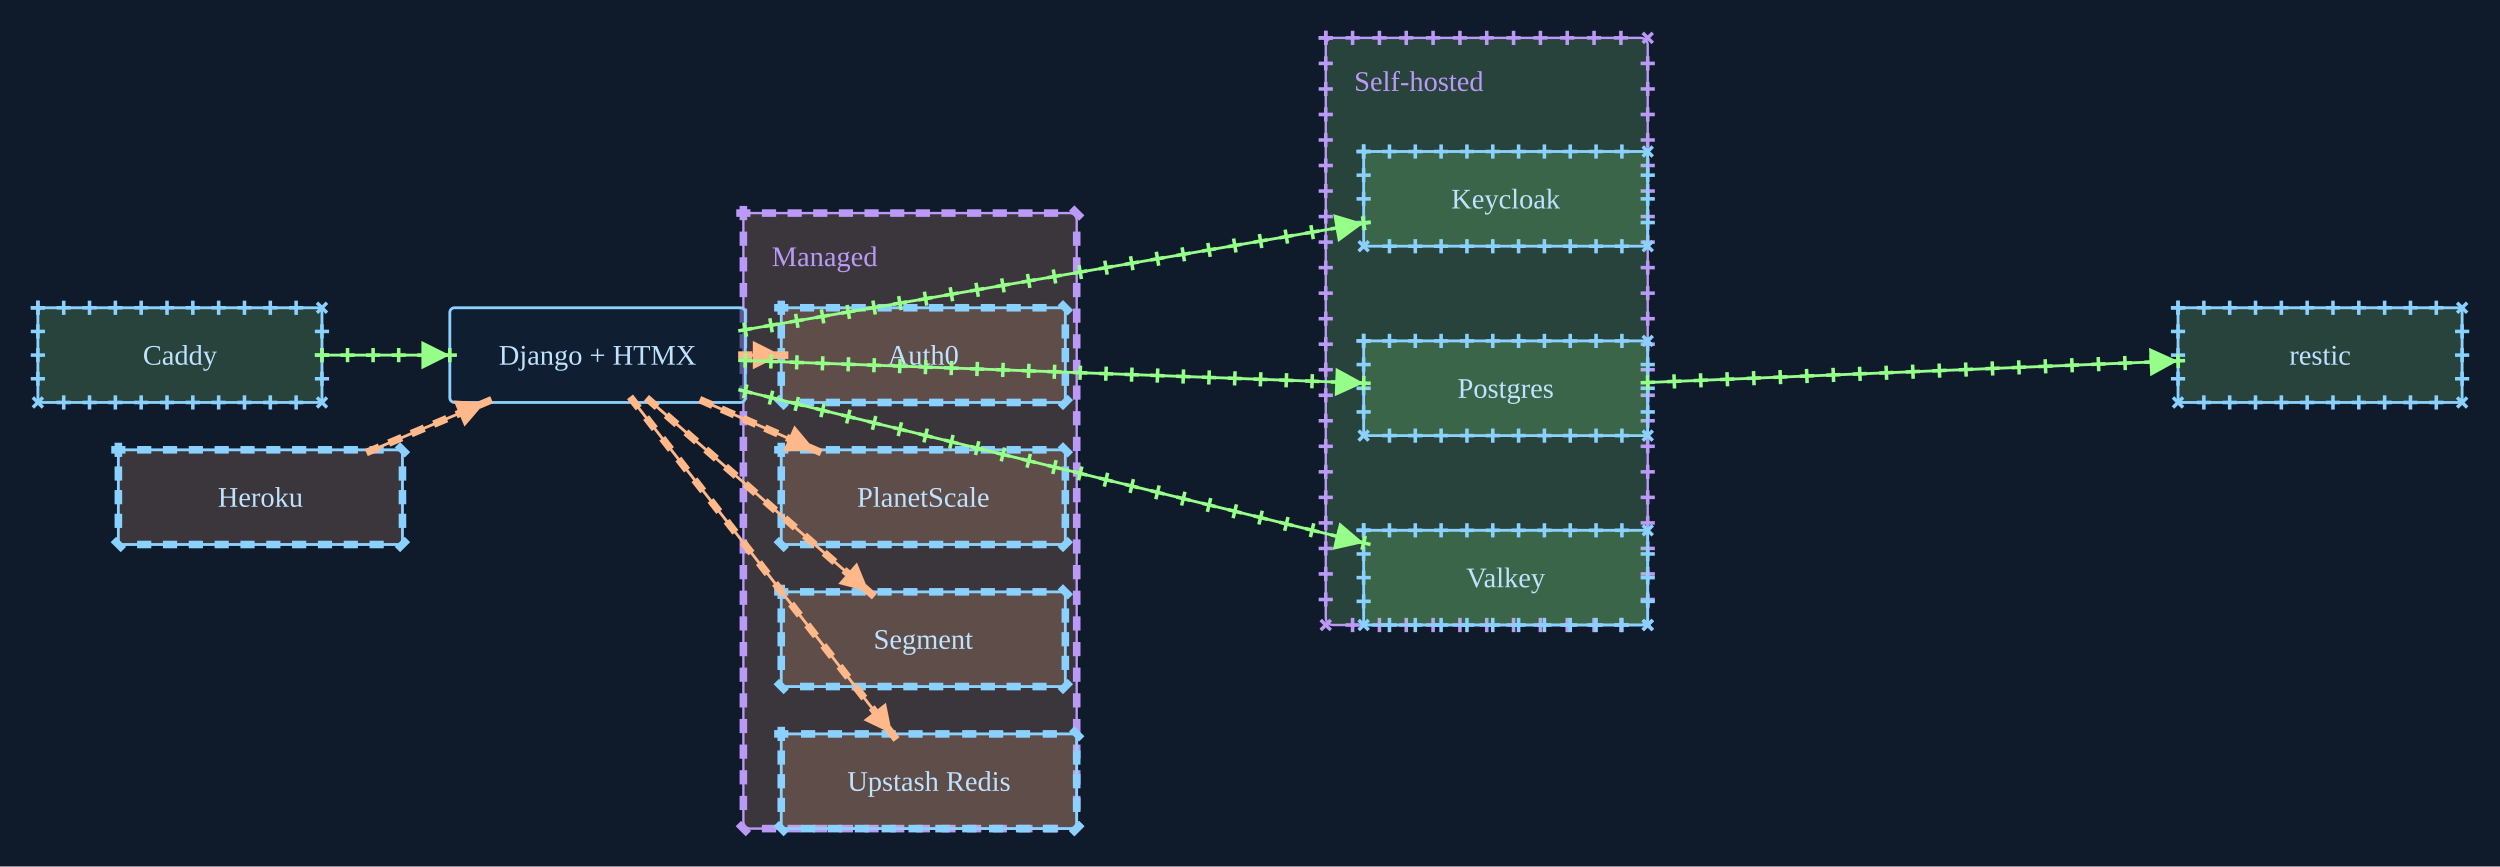
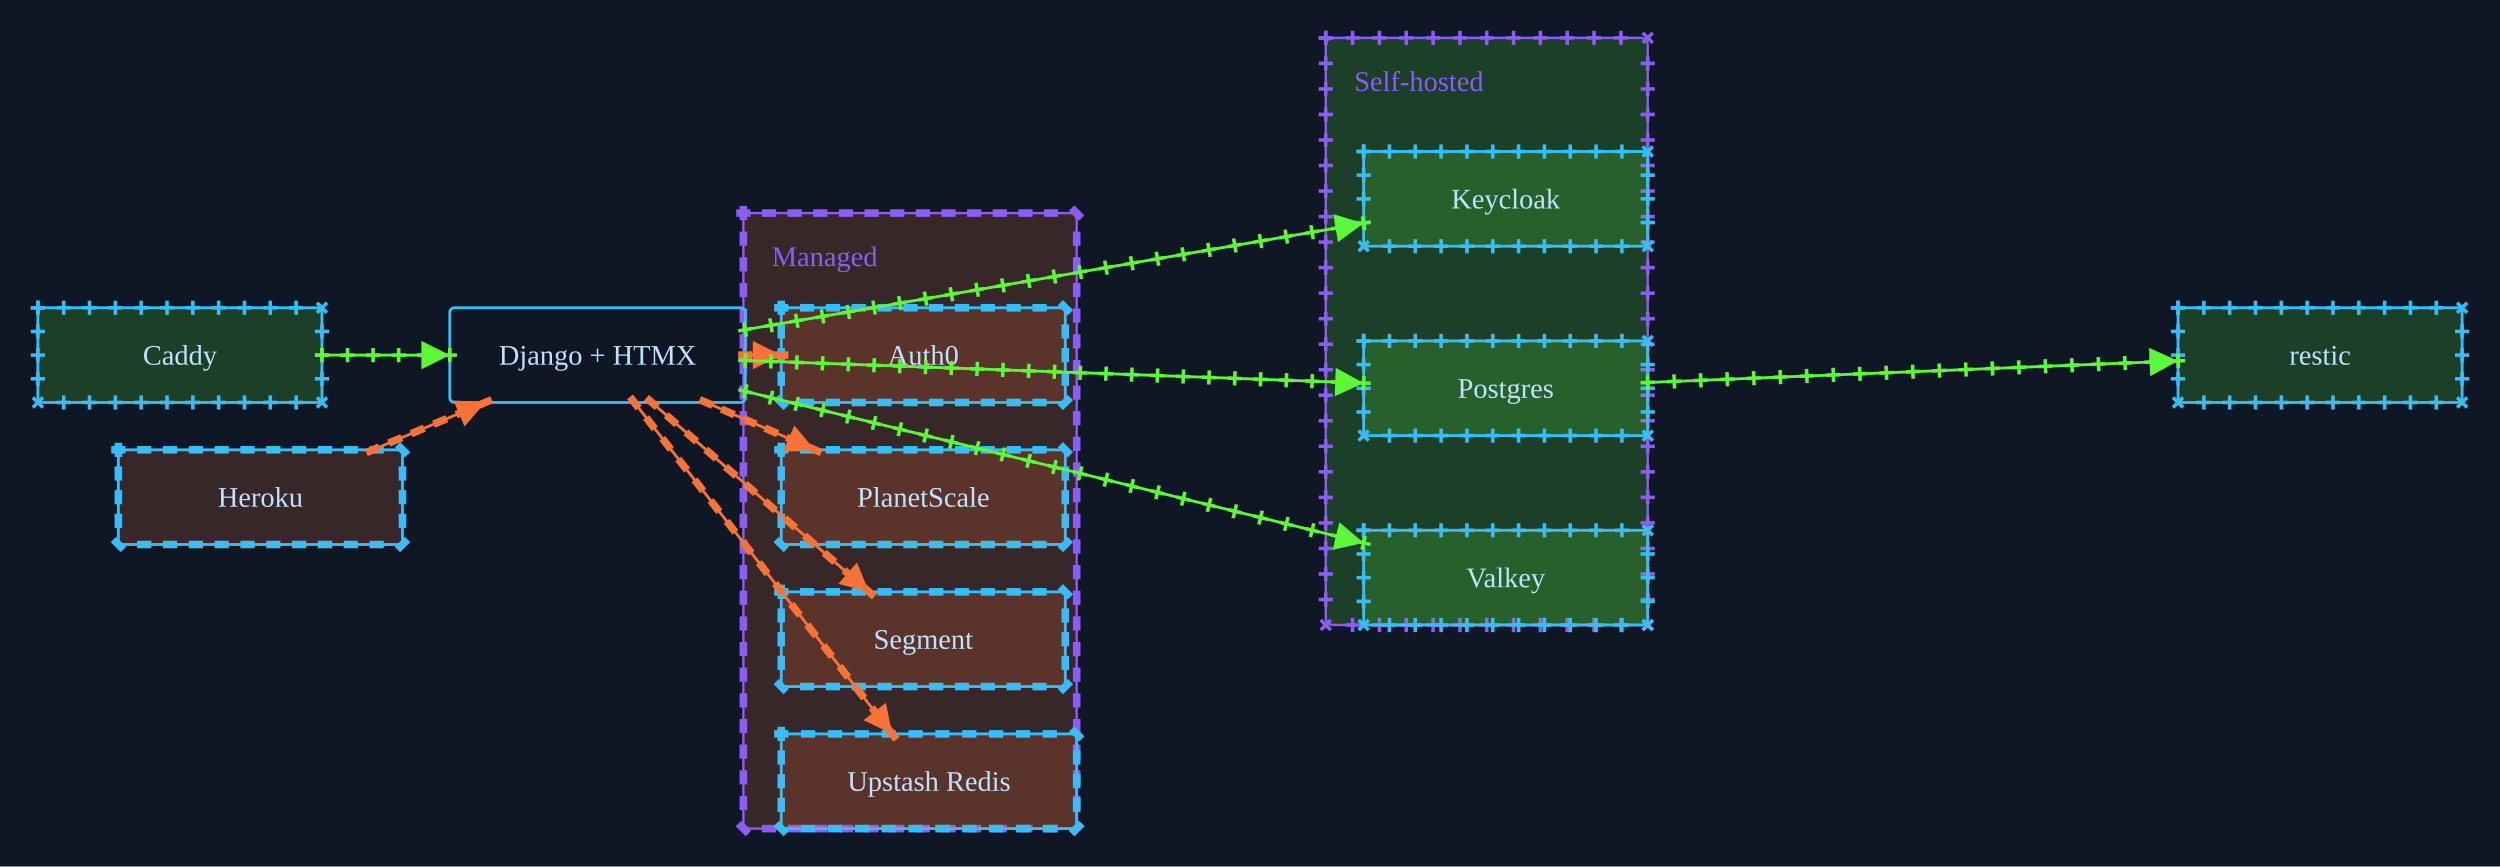
<svg xmlns="http://www.w3.org/2000/svg" viewBox="0.00 0.00 1056.00 366.00" width="1056.00" height="366.00">
  <defs>
    <marker id="ah-filled" markerWidth="10" markerHeight="10" refX="10" refY="5" orient="auto">
      <path d="M0,0 L10,5 L0,10 Z" fill="context-stroke" stroke="none" />
    </marker>
  </defs>
  <defs>
-     <marker id="ag-glyph-4-8ad1ff" viewBox="-4.50 -4.50 9.00 9.00" markerWidth="9.00" markerHeight="9.00" markerUnits="userSpaceOnUse" refX="0" refY="0" orient="auto" fill="#8ad1ff" stroke="#8ad1ff">
+     <marker id="ag-glyph-4-38bdf8" viewBox="-4.50 -4.50 9.00 9.00" markerWidth="9.00" markerHeight="9.00" markerUnits="userSpaceOnUse" refX="0" refY="0" orient="auto" fill="#38bdf8" stroke="#38bdf8">
      <path d="M -3,0 L 3,0 M 0,-3 L 0,3" fill="none" stroke-width="1.5" />
    </marker>
-     <marker id="ag-glyph-4-96ff8a" viewBox="-4.50 -4.50 9.00 9.00" markerWidth="9.00" markerHeight="9.00" markerUnits="userSpaceOnUse" refX="0" refY="0" orient="auto" fill="#96ff8a" stroke="#96ff8a">
+     <marker id="ag-glyph-4-5df838" viewBox="-4.50 -4.50 9.00 9.00" markerWidth="9.00" markerHeight="9.00" markerUnits="userSpaceOnUse" refX="0" refY="0" orient="auto" fill="#5df838" stroke="#5df838">
      <path d="M -3,0 L 3,0 M 0,-3 L 0,3" fill="none" stroke-width="1.5" />
    </marker>
-     <marker id="ag-glyph-4-bb9af7" viewBox="-4.50 -4.50 9.00 9.00" markerWidth="9.00" markerHeight="9.00" markerUnits="userSpaceOnUse" refX="0" refY="0" orient="auto" fill="#bb9af7" stroke="#bb9af7">
+     <marker id="ag-glyph-4-8b5cf6" viewBox="-4.50 -4.50 9.00 9.00" markerWidth="9.00" markerHeight="9.00" markerUnits="userSpaceOnUse" refX="0" refY="0" orient="auto" fill="#8b5cf6" stroke="#8b5cf6">
      <path d="M -3,0 L 3,0 M 0,-3 L 0,3" fill="none" stroke-width="1.5" />
    </marker>
-     <marker id="ag-glyph-5-8ad1ff" viewBox="-4.50 -4.50 9.00 9.00" markerWidth="9.00" markerHeight="9.00" markerUnits="userSpaceOnUse" refX="0" refY="0" orient="auto" fill="#8ad1ff" stroke="#8ad1ff">
+     <marker id="ag-glyph-5-38bdf8" viewBox="-4.50 -4.50 9.00 9.00" markerWidth="9.00" markerHeight="9.00" markerUnits="userSpaceOnUse" refX="0" refY="0" orient="auto" fill="#38bdf8" stroke="#38bdf8">
      <path d="M -3,0 L 3,0" fill="none" stroke-width="3.2" />
    </marker>
-     <marker id="ag-glyph-5-bb9af7" viewBox="-4.50 -4.50 9.00 9.00" markerWidth="9.00" markerHeight="9.00" markerUnits="userSpaceOnUse" refX="0" refY="0" orient="auto" fill="#bb9af7" stroke="#bb9af7">
+     <marker id="ag-glyph-5-8b5cf6" viewBox="-4.50 -4.50 9.00 9.00" markerWidth="9.00" markerHeight="9.00" markerUnits="userSpaceOnUse" refX="0" refY="0" orient="auto" fill="#8b5cf6" stroke="#8b5cf6">
      <path d="M -3,0 L 3,0" fill="none" stroke-width="3.2" />
    </marker>
-     <marker id="ag-glyph-5-ffb88a" viewBox="-4.50 -4.50 9.00 9.00" markerWidth="9.00" markerHeight="9.00" markerUnits="userSpaceOnUse" refX="0" refY="0" orient="auto" fill="#ffb88a" stroke="#ffb88a">
+     <marker id="ag-glyph-5-f87338" viewBox="-4.50 -4.50 9.00 9.00" markerWidth="9.00" markerHeight="9.00" markerUnits="userSpaceOnUse" refX="0" refY="0" orient="auto" fill="#f87338" stroke="#f87338">
      <path d="M -3,0 L 3,0" fill="none" stroke-width="3.2" />
    </marker>
  </defs>
-   <rect x="0.00" y="0.00" width="1056.00" height="366.00" fill="#0f1a2b" />
+   <rect x="0.00" y="0.00" width="1056.00" height="366.00" fill="#0f1724" />
  <g id="group-hosted" data-element-id="hosted" data-kind="group">
-     <rect x="314.00" y="90.00" width="140.80" height="260.00" rx="3.00" fill="#ffb88a" fill-opacity="0.18" stroke="#bb9af7" stroke-width="1.00" />
-     <path d="M 314.00,90.00 L 324.83,90.00 L 335.66,90.00 L 346.49,90.00 L 357.32,90.00 L 368.15,90.00 L 378.98,90.00 L 389.82,90.00 L 400.65,90.00 L 411.48,90.00 L 422.31,90.00 L 433.14,90.00 L 443.97,90.00 L 454.80,90.00 L 454.80,100.83 L 454.80,111.67 L 454.80,122.50 L 454.80,133.33 L 454.80,144.17 L 454.80,155.00 L 454.80,165.83 L 454.80,176.67 L 454.80,187.50 L 454.80,198.33 L 454.80,209.17 L 454.80,220.00 L 454.80,230.83 L 454.80,241.67 L 454.80,252.50 L 454.80,263.33 L 454.80,274.17 L 454.80,285.00 L 454.80,295.83 L 454.80,306.67 L 454.80,317.50 L 454.80,328.33 L 454.80,339.17 L 454.80,350.00 L 443.97,350.00 L 433.14,350.00 L 422.31,350.00 L 411.48,350.00 L 400.65,350.00 L 389.82,350.00 L 378.98,350.00 L 368.15,350.00 L 357.32,350.00 L 346.49,350.00 L 335.66,350.00 L 324.83,350.00 L 314.00,350.00 L 314.00,339.17 L 314.00,328.33 L 314.00,317.50 L 314.00,306.67 L 314.00,295.83 L 314.00,285.00 L 314.00,274.17 L 314.00,263.33 L 314.00,252.50 L 314.00,241.67 L 314.00,230.83 L 314.00,220.00 L 314.00,209.17 L 314.00,198.33 L 314.00,187.50 L 314.00,176.67 L 314.00,165.83 L 314.00,155.00 L 314.00,144.17 L 314.00,133.33 L 314.00,122.50 L 314.00,111.67 L 314.00,100.83 L 314.00,90.00" fill="none" stroke="none" marker-start="url(#ag-glyph-5-bb9af7)" marker-mid="url(#ag-glyph-5-bb9af7)" marker-end="url(#ag-glyph-5-bb9af7)" />
-     <text x="326.00" y="112.40" text-anchor="start" fill="#bb9af7">
+     <rect x="314.00" y="90.00" width="140.80" height="260.00" rx="3.00" fill="#f87338" fill-opacity="0.18" stroke="#8b5cf6" stroke-width="1.00" />
+     <path d="M 314.00,90.00 L 324.83,90.00 L 335.66,90.00 L 346.49,90.00 L 357.32,90.00 L 368.15,90.00 L 378.98,90.00 L 389.82,90.00 L 400.65,90.00 L 411.48,90.00 L 422.31,90.00 L 433.14,90.00 L 443.97,90.00 L 454.80,90.00 L 454.80,100.83 L 454.80,111.67 L 454.80,122.50 L 454.80,133.33 L 454.80,144.17 L 454.80,155.00 L 454.80,165.83 L 454.80,176.67 L 454.80,187.50 L 454.80,198.33 L 454.80,209.17 L 454.80,220.00 L 454.80,230.83 L 454.80,241.67 L 454.80,252.50 L 454.80,263.33 L 454.80,274.17 L 454.80,285.00 L 454.80,295.83 L 454.80,306.67 L 454.80,317.50 L 454.80,328.33 L 454.80,339.17 L 454.80,350.00 L 443.97,350.00 L 433.14,350.00 L 422.31,350.00 L 411.48,350.00 L 400.65,350.00 L 389.82,350.00 L 378.98,350.00 L 368.15,350.00 L 357.32,350.00 L 346.49,350.00 L 335.66,350.00 L 324.83,350.00 L 314.00,350.00 L 314.00,339.17 L 314.00,328.33 L 314.00,317.50 L 314.00,306.67 L 314.00,295.83 L 314.00,285.00 L 314.00,274.17 L 314.00,263.33 L 314.00,252.50 L 314.00,241.67 L 314.00,230.83 L 314.00,220.00 L 314.00,209.17 L 314.00,198.33 L 314.00,187.50 L 314.00,176.67 L 314.00,165.83 L 314.00,155.00 L 314.00,144.17 L 314.00,133.33 L 314.00,122.50 L 314.00,111.67 L 314.00,100.83 L 314.00,90.00" fill="none" stroke="none" marker-start="url(#ag-glyph-5-8b5cf6)" marker-mid="url(#ag-glyph-5-8b5cf6)" marker-end="url(#ag-glyph-5-8b5cf6)" />
+     <text x="326.00" y="112.40" text-anchor="start" fill="#8b5cf6">
      <tspan x="326.00" dy="0">Managed</tspan>
    </text>
  </g>
  <g id="group-ours" data-element-id="ours" data-kind="group">
-     <rect x="560.00" y="16.00" width="136.00" height="248.00" rx="3.00" fill="#96ff8a" fill-opacity="0.18" stroke="#bb9af7" stroke-width="1.00" />
-     <path d="M 560.00,16.00 L 571.33,16.00 L 582.67,16.00 L 594.00,16.00 L 605.33,16.00 L 616.67,16.00 L 628.00,16.00 L 639.33,16.00 L 650.67,16.00 L 662.00,16.00 L 673.33,16.00 L 684.67,16.00 L 696.00,16.00 L 696.00,26.78 L 696.00,37.57 L 696.00,48.35 L 696.00,59.13 L 696.00,69.91 L 696.00,80.70 L 696.00,91.48 L 696.00,102.26 L 696.00,113.04 L 696.00,123.83 L 696.00,134.61 L 696.00,145.39 L 696.00,156.17 L 696.00,166.96 L 696.00,177.74 L 696.00,188.52 L 696.00,199.30 L 696.00,210.09 L 696.00,220.87 L 696.00,231.65 L 696.00,242.43 L 696.00,253.22 L 696.00,264.00 L 684.67,264.00 L 673.33,264.00 L 662.00,264.00 L 650.67,264.00 L 639.33,264.00 L 628.00,264.00 L 616.67,264.00 L 605.33,264.00 L 594.00,264.00 L 582.67,264.00 L 571.33,264.00 L 560.00,264.00 L 560.00,253.22 L 560.00,242.43 L 560.00,231.65 L 560.00,220.87 L 560.00,210.09 L 560.00,199.30 L 560.00,188.52 L 560.00,177.74 L 560.00,166.96 L 560.00,156.17 L 560.00,145.39 L 560.00,134.61 L 560.00,123.83 L 560.00,113.04 L 560.00,102.26 L 560.00,91.48 L 560.00,80.70 L 560.00,69.91 L 560.00,59.13 L 560.00,48.35 L 560.00,37.57 L 560.00,26.78 L 560.00,16.00" fill="none" stroke="none" marker-start="url(#ag-glyph-4-bb9af7)" marker-mid="url(#ag-glyph-4-bb9af7)" marker-end="url(#ag-glyph-4-bb9af7)" />
-     <text x="572.00" y="38.40" text-anchor="start" fill="#bb9af7">
+     <rect x="560.00" y="16.00" width="136.00" height="248.00" rx="3.00" fill="#5df838" fill-opacity="0.18" stroke="#8b5cf6" stroke-width="1.00" />
+     <path d="M 560.00,16.00 L 571.33,16.00 L 582.67,16.00 L 594.00,16.00 L 605.33,16.00 L 616.67,16.00 L 628.00,16.00 L 639.33,16.00 L 650.67,16.00 L 662.00,16.00 L 673.33,16.00 L 684.67,16.00 L 696.00,16.00 L 696.00,26.78 L 696.00,37.57 L 696.00,48.35 L 696.00,59.13 L 696.00,69.91 L 696.00,80.70 L 696.00,91.48 L 696.00,102.26 L 696.00,113.04 L 696.00,123.83 L 696.00,134.61 L 696.00,145.39 L 696.00,156.17 L 696.00,166.96 L 696.00,177.74 L 696.00,188.52 L 696.00,199.30 L 696.00,210.09 L 696.00,220.87 L 696.00,231.65 L 696.00,242.43 L 696.00,253.22 L 696.00,264.00 L 684.67,264.00 L 673.33,264.00 L 662.00,264.00 L 650.67,264.00 L 639.33,264.00 L 628.00,264.00 L 616.67,264.00 L 605.33,264.00 L 594.00,264.00 L 582.67,264.00 L 571.33,264.00 L 560.00,264.00 L 560.00,253.22 L 560.00,242.43 L 560.00,231.65 L 560.00,220.87 L 560.00,210.09 L 560.00,199.30 L 560.00,188.52 L 560.00,177.74 L 560.00,166.96 L 560.00,156.17 L 560.00,145.39 L 560.00,134.61 L 560.00,123.83 L 560.00,113.04 L 560.00,102.26 L 560.00,91.48 L 560.00,80.70 L 560.00,69.91 L 560.00,59.13 L 560.00,48.35 L 560.00,37.57 L 560.00,26.78 L 560.00,16.00" fill="none" stroke="none" marker-start="url(#ag-glyph-4-8b5cf6)" marker-mid="url(#ag-glyph-4-8b5cf6)" marker-end="url(#ag-glyph-4-8b5cf6)" />
+     <text x="572.00" y="38.40" text-anchor="start" fill="#8b5cf6">
      <tspan x="572.00" dy="0">Self-hosted</tspan>
    </text>
  </g>
  <g id="node-app" data-element-id="app" data-kind="node">
-     <rect x="190.00" y="130.00" width="124.80" height="40.00" rx="2.00" fill="#122238" fill-opacity="0.55" stroke="#8ad1ff" stroke-width="1.20" />
+     <rect x="190.00" y="130.00" width="124.80" height="40.00" rx="2.00" fill="#122238" fill-opacity="0.00" stroke="#38bdf8" stroke-width="1.20" />
    <text x="252.40" y="150.00" text-anchor="middle" dominant-baseline="central" fill="#bfe3ff">
      <tspan x="252.40" dy="0">Django + HTMX</tspan>
    </text>
  </g>
  <g id="node-auth0" data-element-id="auth0" data-kind="node">
-     <rect x="330.00" y="130.00" width="120.00" height="40.00" rx="2.00" fill="#ffb88a" fill-opacity="0.18" stroke="#8ad1ff" stroke-width="1.20" />
-     <path d="M 330.00,130.00 L 340.91,130.00 L 351.82,130.00 L 362.73,130.00 L 373.64,130.00 L 384.55,130.00 L 395.45,130.00 L 406.36,130.00 L 417.27,130.00 L 428.18,130.00 L 439.09,130.00 L 450.00,130.00 L 450.00,140.00 L 450.00,150.00 L 450.00,160.00 L 450.00,170.00 L 439.09,170.00 L 428.18,170.00 L 417.27,170.00 L 406.36,170.00 L 395.45,170.00 L 384.55,170.00 L 373.64,170.00 L 362.73,170.00 L 351.82,170.00 L 340.91,170.00 L 330.00,170.00 L 330.00,160.00 L 330.00,150.00 L 330.00,140.00 L 330.00,130.00" fill="none" stroke="none" marker-start="url(#ag-glyph-5-8ad1ff)" marker-mid="url(#ag-glyph-5-8ad1ff)" marker-end="url(#ag-glyph-5-8ad1ff)" />
+     <rect x="330.00" y="130.00" width="120.00" height="40.00" rx="2.00" fill="#f87338" fill-opacity="0.18" stroke="#38bdf8" stroke-width="1.20" />
+     <path d="M 330.00,130.00 L 340.91,130.00 L 351.82,130.00 L 362.73,130.00 L 373.64,130.00 L 384.55,130.00 L 395.45,130.00 L 406.36,130.00 L 417.27,130.00 L 428.18,130.00 L 439.09,130.00 L 450.00,130.00 L 450.00,140.00 L 450.00,150.00 L 450.00,160.00 L 450.00,170.00 L 439.09,170.00 L 428.18,170.00 L 417.27,170.00 L 406.36,170.00 L 395.45,170.00 L 384.55,170.00 L 373.64,170.00 L 362.73,170.00 L 351.82,170.00 L 340.91,170.00 L 330.00,170.00 L 330.00,160.00 L 330.00,150.00 L 330.00,140.00 L 330.00,130.00" fill="none" stroke="none" marker-start="url(#ag-glyph-5-38bdf8)" marker-mid="url(#ag-glyph-5-38bdf8)" marker-end="url(#ag-glyph-5-38bdf8)" />
    <text x="390.00" y="150.00" text-anchor="middle" dominant-baseline="central" fill="#bfe3ff">
      <tspan x="390.00" dy="0">Auth0</tspan>
    </text>
  </g>
  <g id="node-caddy" data-element-id="caddy" data-kind="node">
-     <rect x="16.00" y="130.00" width="120.00" height="40.00" rx="2.00" fill="#96ff8a" fill-opacity="0.18" stroke="#8ad1ff" stroke-width="1.20" />
-     <path d="M 16.00,130.00 L 26.91,130.00 L 37.82,130.00 L 48.73,130.00 L 59.64,130.00 L 70.55,130.00 L 81.45,130.00 L 92.36,130.00 L 103.27,130.00 L 114.18,130.00 L 125.09,130.00 L 136.00,130.00 L 136.00,140.00 L 136.00,150.00 L 136.00,160.00 L 136.00,170.00 L 125.09,170.00 L 114.18,170.00 L 103.27,170.00 L 92.36,170.00 L 81.45,170.00 L 70.55,170.00 L 59.64,170.00 L 48.73,170.00 L 37.82,170.00 L 26.91,170.00 L 16.00,170.00 L 16.00,160.00 L 16.00,150.00 L 16.00,140.00 L 16.00,130.00" fill="none" stroke="none" marker-start="url(#ag-glyph-4-8ad1ff)" marker-mid="url(#ag-glyph-4-8ad1ff)" marker-end="url(#ag-glyph-4-8ad1ff)" />
+     <rect x="16.00" y="130.00" width="120.00" height="40.00" rx="2.00" fill="#5df838" fill-opacity="0.18" stroke="#38bdf8" stroke-width="1.20" />
+     <path d="M 16.00,130.00 L 26.91,130.00 L 37.82,130.00 L 48.73,130.00 L 59.64,130.00 L 70.55,130.00 L 81.45,130.00 L 92.36,130.00 L 103.27,130.00 L 114.18,130.00 L 125.09,130.00 L 136.00,130.00 L 136.00,140.00 L 136.00,150.00 L 136.00,160.00 L 136.00,170.00 L 125.09,170.00 L 114.18,170.00 L 103.27,170.00 L 92.36,170.00 L 81.45,170.00 L 70.55,170.00 L 59.64,170.00 L 48.73,170.00 L 37.82,170.00 L 26.91,170.00 L 16.00,170.00 L 16.00,160.00 L 16.00,150.00 L 16.00,140.00 L 16.00,130.00" fill="none" stroke="none" marker-start="url(#ag-glyph-4-38bdf8)" marker-mid="url(#ag-glyph-4-38bdf8)" marker-end="url(#ag-glyph-4-38bdf8)" />
    <text x="76.00" y="150.00" text-anchor="middle" dominant-baseline="central" fill="#bfe3ff">
      <tspan x="76.00" dy="0">Caddy</tspan>
    </text>
  </g>
  <g id="node-heroku" data-element-id="heroku" data-kind="node">
-     <rect x="50.00" y="190.00" width="120.00" height="40.00" rx="2.00" fill="#ffb88a" fill-opacity="0.18" stroke="#8ad1ff" stroke-width="1.20" />
-     <path d="M 50.00,190.00 L 60.91,190.00 L 71.82,190.00 L 82.73,190.00 L 93.64,190.00 L 104.55,190.00 L 115.45,190.00 L 126.36,190.00 L 137.27,190.00 L 148.18,190.00 L 159.09,190.00 L 170.00,190.00 L 170.00,200.00 L 170.00,210.00 L 170.00,220.00 L 170.00,230.00 L 159.09,230.00 L 148.18,230.00 L 137.27,230.00 L 126.36,230.00 L 115.45,230.00 L 104.55,230.00 L 93.64,230.00 L 82.73,230.00 L 71.82,230.00 L 60.91,230.00 L 50.00,230.00 L 50.00,220.00 L 50.00,210.00 L 50.00,200.00 L 50.00,190.00" fill="none" stroke="none" marker-start="url(#ag-glyph-5-8ad1ff)" marker-mid="url(#ag-glyph-5-8ad1ff)" marker-end="url(#ag-glyph-5-8ad1ff)" />
+     <rect x="50.00" y="190.00" width="120.00" height="40.00" rx="2.00" fill="#f87338" fill-opacity="0.18" stroke="#38bdf8" stroke-width="1.20" />
+     <path d="M 50.00,190.00 L 60.91,190.00 L 71.82,190.00 L 82.73,190.00 L 93.64,190.00 L 104.55,190.00 L 115.45,190.00 L 126.36,190.00 L 137.27,190.00 L 148.18,190.00 L 159.09,190.00 L 170.00,190.00 L 170.00,200.00 L 170.00,210.00 L 170.00,220.00 L 170.00,230.00 L 159.09,230.00 L 148.18,230.00 L 137.27,230.00 L 126.36,230.00 L 115.45,230.00 L 104.55,230.00 L 93.64,230.00 L 82.73,230.00 L 71.82,230.00 L 60.91,230.00 L 50.00,230.00 L 50.00,220.00 L 50.00,210.00 L 50.00,200.00 L 50.00,190.00" fill="none" stroke="none" marker-start="url(#ag-glyph-5-38bdf8)" marker-mid="url(#ag-glyph-5-38bdf8)" marker-end="url(#ag-glyph-5-38bdf8)" />
    <text x="110.00" y="210.00" text-anchor="middle" dominant-baseline="central" fill="#bfe3ff">
      <tspan x="110.00" dy="0">Heroku</tspan>
    </text>
  </g>
  <g id="node-keycloak" data-element-id="keycloak" data-kind="node">
-     <rect x="576.00" y="64.00" width="120.00" height="40.00" rx="2.00" fill="#96ff8a" fill-opacity="0.18" stroke="#8ad1ff" stroke-width="1.20" />
-     <path d="M 576.00,64.00 L 586.91,64.00 L 597.82,64.00 L 608.73,64.00 L 619.64,64.00 L 630.55,64.00 L 641.45,64.00 L 652.36,64.00 L 663.27,64.00 L 674.18,64.00 L 685.09,64.00 L 696.00,64.00 L 696.00,74.00 L 696.00,84.00 L 696.00,94.00 L 696.00,104.00 L 685.09,104.00 L 674.18,104.00 L 663.27,104.00 L 652.36,104.00 L 641.45,104.00 L 630.55,104.00 L 619.64,104.00 L 608.73,104.00 L 597.82,104.00 L 586.91,104.00 L 576.00,104.00 L 576.00,94.00 L 576.00,84.00 L 576.00,74.00 L 576.00,64.00" fill="none" stroke="none" marker-start="url(#ag-glyph-4-8ad1ff)" marker-mid="url(#ag-glyph-4-8ad1ff)" marker-end="url(#ag-glyph-4-8ad1ff)" />
+     <rect x="576.00" y="64.00" width="120.00" height="40.00" rx="2.00" fill="#5df838" fill-opacity="0.18" stroke="#38bdf8" stroke-width="1.20" />
+     <path d="M 576.00,64.00 L 586.91,64.00 L 597.82,64.00 L 608.73,64.00 L 619.64,64.00 L 630.55,64.00 L 641.45,64.00 L 652.36,64.00 L 663.27,64.00 L 674.18,64.00 L 685.09,64.00 L 696.00,64.00 L 696.00,74.00 L 696.00,84.00 L 696.00,94.00 L 696.00,104.00 L 685.09,104.00 L 674.18,104.00 L 663.27,104.00 L 652.36,104.00 L 641.45,104.00 L 630.55,104.00 L 619.64,104.00 L 608.73,104.00 L 597.82,104.00 L 586.91,104.00 L 576.00,104.00 L 576.00,94.00 L 576.00,84.00 L 576.00,74.00 L 576.00,64.00" fill="none" stroke="none" marker-start="url(#ag-glyph-4-38bdf8)" marker-mid="url(#ag-glyph-4-38bdf8)" marker-end="url(#ag-glyph-4-38bdf8)" />
    <text x="636.00" y="84.00" text-anchor="middle" dominant-baseline="central" fill="#bfe3ff">
      <tspan x="636.00" dy="0">Keycloak</tspan>
    </text>
  </g>
  <g id="node-planetscale" data-element-id="planetscale" data-kind="node">
-     <rect x="330.00" y="190.00" width="120.00" height="40.00" rx="2.00" fill="#ffb88a" fill-opacity="0.18" stroke="#8ad1ff" stroke-width="1.20" />
-     <path d="M 330.00,190.00 L 340.91,190.00 L 351.82,190.00 L 362.73,190.00 L 373.64,190.00 L 384.55,190.00 L 395.45,190.00 L 406.36,190.00 L 417.27,190.00 L 428.18,190.00 L 439.09,190.00 L 450.00,190.00 L 450.00,200.00 L 450.00,210.00 L 450.00,220.00 L 450.00,230.00 L 439.09,230.00 L 428.18,230.00 L 417.27,230.00 L 406.36,230.00 L 395.45,230.00 L 384.55,230.00 L 373.64,230.00 L 362.73,230.00 L 351.82,230.00 L 340.91,230.00 L 330.00,230.00 L 330.00,220.00 L 330.00,210.00 L 330.00,200.00 L 330.00,190.00" fill="none" stroke="none" marker-start="url(#ag-glyph-5-8ad1ff)" marker-mid="url(#ag-glyph-5-8ad1ff)" marker-end="url(#ag-glyph-5-8ad1ff)" />
+     <rect x="330.00" y="190.00" width="120.00" height="40.00" rx="2.00" fill="#f87338" fill-opacity="0.18" stroke="#38bdf8" stroke-width="1.20" />
+     <path d="M 330.00,190.00 L 340.91,190.00 L 351.82,190.00 L 362.73,190.00 L 373.64,190.00 L 384.55,190.00 L 395.45,190.00 L 406.36,190.00 L 417.27,190.00 L 428.18,190.00 L 439.09,190.00 L 450.00,190.00 L 450.00,200.00 L 450.00,210.00 L 450.00,220.00 L 450.00,230.00 L 439.09,230.00 L 428.18,230.00 L 417.27,230.00 L 406.36,230.00 L 395.45,230.00 L 384.55,230.00 L 373.64,230.00 L 362.73,230.00 L 351.82,230.00 L 340.91,230.00 L 330.00,230.00 L 330.00,220.00 L 330.00,210.00 L 330.00,200.00 L 330.00,190.00" fill="none" stroke="none" marker-start="url(#ag-glyph-5-38bdf8)" marker-mid="url(#ag-glyph-5-38bdf8)" marker-end="url(#ag-glyph-5-38bdf8)" />
    <text x="390.00" y="210.00" text-anchor="middle" dominant-baseline="central" fill="#bfe3ff">
      <tspan x="390.00" dy="0">PlanetScale</tspan>
    </text>
  </g>
  <g id="node-postgres" data-element-id="postgres" data-kind="node">
-     <rect x="576.00" y="144.00" width="120.00" height="40.00" rx="2.00" fill="#96ff8a" fill-opacity="0.18" stroke="#8ad1ff" stroke-width="1.20" />
-     <path d="M 576.00,144.00 L 586.91,144.00 L 597.82,144.00 L 608.73,144.00 L 619.64,144.00 L 630.55,144.00 L 641.45,144.00 L 652.36,144.00 L 663.27,144.00 L 674.18,144.00 L 685.09,144.00 L 696.00,144.00 L 696.00,154.00 L 696.00,164.00 L 696.00,174.00 L 696.00,184.00 L 685.09,184.00 L 674.18,184.00 L 663.27,184.00 L 652.36,184.00 L 641.45,184.00 L 630.55,184.00 L 619.64,184.00 L 608.73,184.00 L 597.82,184.00 L 586.91,184.00 L 576.00,184.00 L 576.00,174.00 L 576.00,164.00 L 576.00,154.00 L 576.00,144.00" fill="none" stroke="none" marker-start="url(#ag-glyph-4-8ad1ff)" marker-mid="url(#ag-glyph-4-8ad1ff)" marker-end="url(#ag-glyph-4-8ad1ff)" />
+     <rect x="576.00" y="144.00" width="120.00" height="40.00" rx="2.00" fill="#5df838" fill-opacity="0.18" stroke="#38bdf8" stroke-width="1.20" />
+     <path d="M 576.00,144.00 L 586.91,144.00 L 597.82,144.00 L 608.73,144.00 L 619.64,144.00 L 630.55,144.00 L 641.45,144.00 L 652.36,144.00 L 663.27,144.00 L 674.18,144.00 L 685.09,144.00 L 696.00,144.00 L 696.00,154.00 L 696.00,164.00 L 696.00,174.00 L 696.00,184.00 L 685.09,184.00 L 674.18,184.00 L 663.27,184.00 L 652.36,184.00 L 641.45,184.00 L 630.55,184.00 L 619.64,184.00 L 608.73,184.00 L 597.82,184.00 L 586.91,184.00 L 576.00,184.00 L 576.00,174.00 L 576.00,164.00 L 576.00,154.00 L 576.00,144.00" fill="none" stroke="none" marker-start="url(#ag-glyph-4-38bdf8)" marker-mid="url(#ag-glyph-4-38bdf8)" marker-end="url(#ag-glyph-4-38bdf8)" />
    <text x="636.00" y="164.00" text-anchor="middle" dominant-baseline="central" fill="#bfe3ff">
      <tspan x="636.00" dy="0">Postgres</tspan>
    </text>
  </g>
  <g id="node-restic" data-element-id="restic" data-kind="node">
-     <rect x="920.00" y="130.00" width="120.00" height="40.00" rx="2.00" fill="#96ff8a" fill-opacity="0.18" stroke="#8ad1ff" stroke-width="1.20" />
-     <path d="M 920.00,130.00 L 930.91,130.00 L 941.82,130.00 L 952.73,130.00 L 963.64,130.00 L 974.55,130.00 L 985.45,130.00 L 996.36,130.00 L 1007.27,130.00 L 1018.18,130.00 L 1029.09,130.00 L 1040.00,130.00 L 1040.00,140.00 L 1040.00,150.00 L 1040.00,160.00 L 1040.00,170.00 L 1029.09,170.00 L 1018.18,170.00 L 1007.27,170.00 L 996.36,170.00 L 985.45,170.00 L 974.55,170.00 L 963.64,170.00 L 952.73,170.00 L 941.82,170.00 L 930.91,170.00 L 920.00,170.00 L 920.00,160.00 L 920.00,150.00 L 920.00,140.00 L 920.00,130.00" fill="none" stroke="none" marker-start="url(#ag-glyph-4-8ad1ff)" marker-mid="url(#ag-glyph-4-8ad1ff)" marker-end="url(#ag-glyph-4-8ad1ff)" />
+     <rect x="920.00" y="130.00" width="120.00" height="40.00" rx="2.00" fill="#5df838" fill-opacity="0.18" stroke="#38bdf8" stroke-width="1.20" />
+     <path d="M 920.00,130.00 L 930.91,130.00 L 941.82,130.00 L 952.73,130.00 L 963.64,130.00 L 974.55,130.00 L 985.45,130.00 L 996.36,130.00 L 1007.27,130.00 L 1018.18,130.00 L 1029.09,130.00 L 1040.00,130.00 L 1040.00,140.00 L 1040.00,150.00 L 1040.00,160.00 L 1040.00,170.00 L 1029.09,170.00 L 1018.18,170.00 L 1007.27,170.00 L 996.36,170.00 L 985.45,170.00 L 974.55,170.00 L 963.64,170.00 L 952.73,170.00 L 941.82,170.00 L 930.91,170.00 L 920.00,170.00 L 920.00,160.00 L 920.00,150.00 L 920.00,140.00 L 920.00,130.00" fill="none" stroke="none" marker-start="url(#ag-glyph-4-38bdf8)" marker-mid="url(#ag-glyph-4-38bdf8)" marker-end="url(#ag-glyph-4-38bdf8)" />
    <text x="980.00" y="150.00" text-anchor="middle" dominant-baseline="central" fill="#bfe3ff">
      <tspan x="980.00" dy="0">restic</tspan>
    </text>
  </g>
  <g id="node-segment" data-element-id="segment" data-kind="node">
-     <rect x="330.00" y="250.00" width="120.00" height="40.00" rx="2.00" fill="#ffb88a" fill-opacity="0.18" stroke="#8ad1ff" stroke-width="1.20" />
-     <path d="M 330.00,250.00 L 340.91,250.00 L 351.82,250.00 L 362.73,250.00 L 373.64,250.00 L 384.55,250.00 L 395.45,250.00 L 406.36,250.00 L 417.27,250.00 L 428.18,250.00 L 439.09,250.00 L 450.00,250.00 L 450.00,260.00 L 450.00,270.00 L 450.00,280.00 L 450.00,290.00 L 439.09,290.00 L 428.18,290.00 L 417.27,290.00 L 406.36,290.00 L 395.45,290.00 L 384.55,290.00 L 373.64,290.00 L 362.73,290.00 L 351.82,290.00 L 340.91,290.00 L 330.00,290.00 L 330.00,280.00 L 330.00,270.00 L 330.00,260.00 L 330.00,250.00" fill="none" stroke="none" marker-start="url(#ag-glyph-5-8ad1ff)" marker-mid="url(#ag-glyph-5-8ad1ff)" marker-end="url(#ag-glyph-5-8ad1ff)" />
+     <rect x="330.00" y="250.00" width="120.00" height="40.00" rx="2.00" fill="#f87338" fill-opacity="0.18" stroke="#38bdf8" stroke-width="1.20" />
+     <path d="M 330.00,250.00 L 340.91,250.00 L 351.82,250.00 L 362.73,250.00 L 373.64,250.00 L 384.55,250.00 L 395.45,250.00 L 406.36,250.00 L 417.27,250.00 L 428.18,250.00 L 439.09,250.00 L 450.00,250.00 L 450.00,260.00 L 450.00,270.00 L 450.00,280.00 L 450.00,290.00 L 439.09,290.00 L 428.18,290.00 L 417.27,290.00 L 406.36,290.00 L 395.45,290.00 L 384.55,290.00 L 373.64,290.00 L 362.73,290.00 L 351.82,290.00 L 340.91,290.00 L 330.00,290.00 L 330.00,280.00 L 330.00,270.00 L 330.00,260.00 L 330.00,250.00" fill="none" stroke="none" marker-start="url(#ag-glyph-5-38bdf8)" marker-mid="url(#ag-glyph-5-38bdf8)" marker-end="url(#ag-glyph-5-38bdf8)" />
    <text x="390.00" y="270.00" text-anchor="middle" dominant-baseline="central" fill="#bfe3ff">
      <tspan x="390.00" dy="0">Segment</tspan>
    </text>
  </g>
  <g id="node-upstash" data-element-id="upstash" data-kind="node">
-     <rect x="330.00" y="310.00" width="124.80" height="40.00" rx="2.00" fill="#ffb88a" fill-opacity="0.18" stroke="#8ad1ff" stroke-width="1.20" />
-     <path d="M 330.00,310.00 L 341.35,310.00 L 352.69,310.00 L 364.04,310.00 L 375.38,310.00 L 386.73,310.00 L 398.07,310.00 L 409.42,310.00 L 420.76,310.00 L 432.11,310.00 L 443.45,310.00 L 454.80,310.00 L 454.80,320.00 L 454.80,330.00 L 454.80,340.00 L 454.80,350.00 L 443.45,350.00 L 432.11,350.00 L 420.76,350.00 L 409.42,350.00 L 398.07,350.00 L 386.73,350.00 L 375.38,350.00 L 364.04,350.00 L 352.69,350.00 L 341.35,350.00 L 330.00,350.00 L 330.00,340.00 L 330.00,330.00 L 330.00,320.00 L 330.00,310.00" fill="none" stroke="none" marker-start="url(#ag-glyph-5-8ad1ff)" marker-mid="url(#ag-glyph-5-8ad1ff)" marker-end="url(#ag-glyph-5-8ad1ff)" />
+     <rect x="330.00" y="310.00" width="124.80" height="40.00" rx="2.00" fill="#f87338" fill-opacity="0.18" stroke="#38bdf8" stroke-width="1.20" />
+     <path d="M 330.00,310.00 L 341.35,310.00 L 352.69,310.00 L 364.04,310.00 L 375.38,310.00 L 386.73,310.00 L 398.07,310.00 L 409.42,310.00 L 420.76,310.00 L 432.11,310.00 L 443.45,310.00 L 454.80,310.00 L 454.80,320.00 L 454.80,330.00 L 454.80,340.00 L 454.80,350.00 L 443.45,350.00 L 432.11,350.00 L 420.76,350.00 L 409.42,350.00 L 398.07,350.00 L 386.73,350.00 L 375.38,350.00 L 364.04,350.00 L 352.69,350.00 L 341.35,350.00 L 330.00,350.00 L 330.00,340.00 L 330.00,330.00 L 330.00,320.00 L 330.00,310.00" fill="none" stroke="none" marker-start="url(#ag-glyph-5-38bdf8)" marker-mid="url(#ag-glyph-5-38bdf8)" marker-end="url(#ag-glyph-5-38bdf8)" />
    <text x="392.40" y="330.00" text-anchor="middle" dominant-baseline="central" fill="#bfe3ff">
      <tspan x="392.40" dy="0">Upstash Redis</tspan>
    </text>
  </g>
  <g id="node-valkey" data-element-id="valkey" data-kind="node">
-     <rect x="576.00" y="224.00" width="120.00" height="40.00" rx="2.00" fill="#96ff8a" fill-opacity="0.18" stroke="#8ad1ff" stroke-width="1.20" />
-     <path d="M 576.00,224.00 L 586.91,224.00 L 597.82,224.00 L 608.73,224.00 L 619.64,224.00 L 630.55,224.00 L 641.45,224.00 L 652.36,224.00 L 663.27,224.00 L 674.18,224.00 L 685.09,224.00 L 696.00,224.00 L 696.00,234.00 L 696.00,244.00 L 696.00,254.00 L 696.00,264.00 L 685.09,264.00 L 674.18,264.00 L 663.27,264.00 L 652.36,264.00 L 641.45,264.00 L 630.55,264.00 L 619.64,264.00 L 608.73,264.00 L 597.82,264.00 L 586.91,264.00 L 576.00,264.00 L 576.00,254.00 L 576.00,244.00 L 576.00,234.00 L 576.00,224.00" fill="none" stroke="none" marker-start="url(#ag-glyph-4-8ad1ff)" marker-mid="url(#ag-glyph-4-8ad1ff)" marker-end="url(#ag-glyph-4-8ad1ff)" />
+     <rect x="576.00" y="224.00" width="120.00" height="40.00" rx="2.00" fill="#5df838" fill-opacity="0.18" stroke="#38bdf8" stroke-width="1.20" />
+     <path d="M 576.00,224.00 L 586.91,224.00 L 597.82,224.00 L 608.73,224.00 L 619.64,224.00 L 630.55,224.00 L 641.45,224.00 L 652.36,224.00 L 663.27,224.00 L 674.18,224.00 L 685.09,224.00 L 696.00,224.00 L 696.00,234.00 L 696.00,244.00 L 696.00,254.00 L 696.00,264.00 L 685.09,264.00 L 674.18,264.00 L 663.27,264.00 L 652.36,264.00 L 641.45,264.00 L 630.55,264.00 L 619.64,264.00 L 608.73,264.00 L 597.82,264.00 L 586.91,264.00 L 576.00,264.00 L 576.00,254.00 L 576.00,244.00 L 576.00,234.00 L 576.00,224.00" fill="none" stroke="none" marker-start="url(#ag-glyph-4-38bdf8)" marker-mid="url(#ag-glyph-4-38bdf8)" marker-end="url(#ag-glyph-4-38bdf8)" />
    <text x="636.00" y="244.00" text-anchor="middle" dominant-baseline="central" fill="#bfe3ff">
      <tspan x="636.00" dy="0">Valkey</tspan>
    </text>
  </g>
  <g id="edge-app__auth0" data-element-id="app__auth0" data-kind="edge">
    <path d="M 314.80,150.00 L 330.00,150.00" fill="none" stroke="transparent" stroke-width="12" style="pointer-events: stroke" />
-     <path d="M 314.80,150.00 L 330.00,150.00" fill="none" stroke="#ffb88a" stroke-width="1.20" marker-end="url(#ah-filled)" />
-     <path d="M 314.80,150.00 L 330.00,150.00" fill="none" stroke="none" marker-start="url(#ag-glyph-5-ffb88a)" marker-mid="url(#ag-glyph-5-ffb88a)" marker-end="url(#ag-glyph-5-ffb88a)" />
+     <path d="M 314.80,150.00 L 330.00,150.00" fill="none" stroke="#f87338" stroke-width="1.20" marker-end="url(#ah-filled)" />
+     <path d="M 314.80,150.00 L 330.00,150.00" fill="none" stroke="none" marker-start="url(#ag-glyph-5-f87338)" marker-mid="url(#ag-glyph-5-f87338)" marker-end="url(#ag-glyph-5-f87338)" />
  </g>
  <g id="edge-app__keycloak" data-element-id="app__keycloak" data-kind="edge">
    <path d="M 314.80,139.26 L 576.00,94.32" fill="none" stroke="transparent" stroke-width="12" style="pointer-events: stroke" />
-     <path d="M 314.80,139.26 L 576.00,94.32" fill="none" stroke="#96ff8a" stroke-width="1.20" marker-end="url(#ah-filled)" />
-     <path d="M 314.80,139.26 L 325.68,137.39 L 336.57,135.52 L 347.45,133.65 L 358.33,131.77 L 369.22,129.90 L 380.10,128.03 L 390.98,126.16 L 401.87,124.28 L 412.75,122.41 L 423.63,120.54 L 434.52,118.67 L 445.40,116.79 L 456.28,114.92 L 467.17,113.05 L 478.05,111.18 L 488.93,109.30 L 499.82,107.43 L 510.70,105.56 L 521.58,103.69 L 532.47,101.81 L 543.35,99.94 L 554.23,98.07 L 565.12,96.20 L 576.00,94.32" fill="none" stroke="none" marker-start="url(#ag-glyph-4-96ff8a)" marker-mid="url(#ag-glyph-4-96ff8a)" marker-end="url(#ag-glyph-4-96ff8a)" />
+     <path d="M 314.80,139.26 L 576.00,94.32" fill="none" stroke="#5df838" stroke-width="1.20" marker-end="url(#ah-filled)" />
+     <path d="M 314.80,139.26 L 325.68,137.39 L 336.57,135.52 L 347.45,133.65 L 358.33,131.77 L 369.22,129.90 L 380.10,128.03 L 390.98,126.16 L 401.87,124.28 L 412.75,122.41 L 423.63,120.54 L 434.52,118.67 L 445.40,116.79 L 456.28,114.92 L 467.17,113.05 L 478.05,111.18 L 488.93,109.30 L 499.82,107.43 L 510.70,105.56 L 521.58,103.69 L 532.47,101.81 L 543.35,99.94 L 554.23,98.07 L 565.12,96.20 L 576.00,94.32" fill="none" stroke="none" marker-start="url(#ag-glyph-4-5df838)" marker-mid="url(#ag-glyph-4-5df838)" marker-end="url(#ag-glyph-4-5df838)" />
  </g>
  <g id="edge-app__planetscale" data-element-id="app__planetscale" data-kind="edge">
    <path d="M 298.27,170.00 L 344.13,190.00" fill="none" stroke="transparent" stroke-width="12" style="pointer-events: stroke" />
-     <path d="M 298.27,170.00 L 344.13,190.00" fill="none" stroke="#ffb88a" stroke-width="1.20" marker-end="url(#ah-filled)" />
-     <path d="M 298.27,170.00 L 307.44,174.00 L 316.61,178.00 L 325.79,182.00 L 334.96,186.00 L 344.13,190.00" fill="none" stroke="none" marker-start="url(#ag-glyph-5-ffb88a)" marker-mid="url(#ag-glyph-5-ffb88a)" marker-end="url(#ag-glyph-5-ffb88a)" />
+     <path d="M 298.27,170.00 L 344.13,190.00" fill="none" stroke="#f87338" stroke-width="1.20" marker-end="url(#ah-filled)" />
+     <path d="M 298.27,170.00 L 307.44,174.00 L 316.61,178.00 L 325.79,182.00 L 334.96,186.00 L 344.13,190.00" fill="none" stroke="none" marker-start="url(#ag-glyph-5-f87338)" marker-mid="url(#ag-glyph-5-f87338)" marker-end="url(#ag-glyph-5-f87338)" />
  </g>
  <g id="edge-app__postgres" data-element-id="app__postgres" data-kind="edge">
    <path d="M 314.80,152.28 L 576.00,161.81" fill="none" stroke="transparent" stroke-width="12" style="pointer-events: stroke" />
-     <path d="M 314.80,152.28 L 576.00,161.81" fill="none" stroke="#96ff8a" stroke-width="1.20" marker-end="url(#ah-filled)" />
-     <path d="M 314.80,152.28 L 325.68,152.67 L 336.57,153.07 L 347.45,153.47 L 358.33,153.87 L 369.22,154.26 L 380.10,154.66 L 390.98,155.06 L 401.87,155.45 L 412.75,155.85 L 423.63,156.25 L 434.52,156.65 L 445.40,157.04 L 456.28,157.44 L 467.17,157.84 L 478.05,158.24 L 488.93,158.63 L 499.82,159.03 L 510.70,159.43 L 521.58,159.82 L 532.47,160.22 L 543.35,160.62 L 554.23,161.02 L 565.12,161.41 L 576.00,161.81" fill="none" stroke="none" marker-start="url(#ag-glyph-4-96ff8a)" marker-mid="url(#ag-glyph-4-96ff8a)" marker-end="url(#ag-glyph-4-96ff8a)" />
+     <path d="M 314.80,152.28 L 576.00,161.81" fill="none" stroke="#5df838" stroke-width="1.20" marker-end="url(#ah-filled)" />
+     <path d="M 314.80,152.28 L 325.68,152.67 L 336.57,153.07 L 347.45,153.47 L 358.33,153.87 L 369.22,154.26 L 380.10,154.66 L 390.98,155.06 L 401.87,155.45 L 412.75,155.85 L 423.63,156.25 L 434.52,156.65 L 445.40,157.04 L 456.28,157.44 L 467.17,157.84 L 478.05,158.24 L 488.93,158.63 L 499.82,159.03 L 510.70,159.43 L 521.58,159.82 L 532.47,160.22 L 543.35,160.62 L 554.23,161.02 L 565.12,161.41 L 576.00,161.81" fill="none" stroke="none" marker-start="url(#ag-glyph-4-5df838)" marker-mid="url(#ag-glyph-4-5df838)" marker-end="url(#ag-glyph-4-5df838)" />
  </g>
  <g id="edge-app__segment" data-element-id="app__segment" data-kind="edge">
    <path d="M 275.33,170.00 L 367.07,250.00" fill="none" stroke="transparent" stroke-width="12" style="pointer-events: stroke" />
-     <path d="M 275.33,170.00 L 367.07,250.00" fill="none" stroke="#ffb88a" stroke-width="1.20" marker-end="url(#ah-filled)" />
-     <path d="M 275.33,170.00 L 283.67,177.27 L 292.01,184.55 L 300.35,191.82 L 308.69,199.09 L 317.03,206.36 L 325.37,213.64 L 333.71,220.91 L 342.05,228.18 L 350.39,235.45 L 358.73,242.73 L 367.07,250.00" fill="none" stroke="none" marker-start="url(#ag-glyph-5-ffb88a)" marker-mid="url(#ag-glyph-5-ffb88a)" marker-end="url(#ag-glyph-5-ffb88a)" />
+     <path d="M 275.33,170.00 L 367.07,250.00" fill="none" stroke="#f87338" stroke-width="1.20" marker-end="url(#ah-filled)" />
+     <path d="M 275.33,170.00 L 283.67,177.27 L 292.01,184.55 L 300.35,191.82 L 308.69,199.09 L 317.03,206.36 L 325.37,213.64 L 333.71,220.91 L 342.05,228.18 L 350.39,235.45 L 358.73,242.73 L 367.07,250.00" fill="none" stroke="none" marker-start="url(#ag-glyph-5-f87338)" marker-mid="url(#ag-glyph-5-f87338)" marker-end="url(#ag-glyph-5-f87338)" />
  </g>
  <g id="edge-app__upstash" data-element-id="app__upstash" data-kind="edge">
    <path d="M 267.96,170.00 L 376.84,310.00" fill="none" stroke="transparent" stroke-width="12" style="pointer-events: stroke" />
-     <path d="M 267.96,170.00 L 376.84,310.00" fill="none" stroke="#ffb88a" stroke-width="1.20" marker-end="url(#ah-filled)" />
-     <path d="M 267.96,170.00 L 274.76,178.75 L 281.57,187.50 L 288.37,196.25 L 295.18,205.00 L 301.98,213.75 L 308.79,222.50 L 315.59,231.25 L 322.40,240.00 L 329.21,248.75 L 336.01,257.50 L 342.82,266.25 L 349.62,275.00 L 356.43,283.75 L 363.23,292.50 L 370.04,301.25 L 376.84,310.00" fill="none" stroke="none" marker-start="url(#ag-glyph-5-ffb88a)" marker-mid="url(#ag-glyph-5-ffb88a)" marker-end="url(#ag-glyph-5-ffb88a)" />
+     <path d="M 267.96,170.00 L 376.84,310.00" fill="none" stroke="#f87338" stroke-width="1.20" marker-end="url(#ah-filled)" />
+     <path d="M 267.96,170.00 L 274.76,178.75 L 281.57,187.50 L 288.37,196.25 L 295.18,205.00 L 301.98,213.75 L 308.79,222.50 L 315.59,231.25 L 322.40,240.00 L 329.21,248.75 L 336.01,257.50 L 342.82,266.25 L 349.62,275.00 L 356.43,283.75 L 363.23,292.50 L 370.04,301.25 L 376.84,310.00" fill="none" stroke="none" marker-start="url(#ag-glyph-5-f87338)" marker-mid="url(#ag-glyph-5-f87338)" marker-end="url(#ag-glyph-5-f87338)" />
  </g>
  <g id="edge-app__valkey" data-element-id="app__valkey" data-kind="edge">
    <path d="M 314.80,165.29 L 576.00,229.30" fill="none" stroke="transparent" stroke-width="12" style="pointer-events: stroke" />
-     <path d="M 314.80,165.29 L 576.00,229.30" fill="none" stroke="#96ff8a" stroke-width="1.20" marker-end="url(#ah-filled)" />
-     <path d="M 314.80,165.29 L 325.68,167.96 L 336.57,170.62 L 347.45,173.29 L 358.33,175.96 L 369.22,178.63 L 380.10,181.29 L 390.98,183.96 L 401.87,186.63 L 412.75,189.29 L 423.63,191.96 L 434.52,194.63 L 445.40,197.29 L 456.28,199.96 L 467.17,202.63 L 478.05,205.29 L 488.93,207.96 L 499.82,210.63 L 510.70,213.30 L 521.58,215.96 L 532.47,218.63 L 543.35,221.30 L 554.23,223.96 L 565.12,226.63 L 576.00,229.30" fill="none" stroke="none" marker-start="url(#ag-glyph-4-96ff8a)" marker-mid="url(#ag-glyph-4-96ff8a)" marker-end="url(#ag-glyph-4-96ff8a)" />
+     <path d="M 314.80,165.29 L 576.00,229.30" fill="none" stroke="#5df838" stroke-width="1.20" marker-end="url(#ah-filled)" />
+     <path d="M 314.80,165.29 L 325.68,167.96 L 336.57,170.62 L 347.45,173.29 L 358.33,175.96 L 369.22,178.63 L 380.10,181.29 L 390.98,183.96 L 401.87,186.63 L 412.75,189.29 L 423.63,191.96 L 434.52,194.63 L 445.40,197.29 L 456.28,199.96 L 467.17,202.63 L 478.05,205.29 L 488.93,207.96 L 499.82,210.63 L 510.70,213.30 L 521.58,215.96 L 532.47,218.63 L 543.35,221.30 L 554.23,223.96 L 565.12,226.63 L 576.00,229.30" fill="none" stroke="none" marker-start="url(#ag-glyph-4-5df838)" marker-mid="url(#ag-glyph-4-5df838)" marker-end="url(#ag-glyph-4-5df838)" />
  </g>
  <g id="edge-caddy__app" data-element-id="caddy__app" data-kind="edge">
    <path d="M 136.00,150.00 L 190.00,150.00" fill="none" stroke="transparent" stroke-width="12" style="pointer-events: stroke" />
-     <path d="M 136.00,150.00 L 190.00,150.00" fill="none" stroke="#96ff8a" stroke-width="1.20" marker-end="url(#ah-filled)" />
-     <path d="M 136.00,150.00 L 146.80,150.00 L 157.60,150.00 L 168.40,150.00 L 179.20,150.00 L 190.00,150.00" fill="none" stroke="none" marker-start="url(#ag-glyph-4-96ff8a)" marker-mid="url(#ag-glyph-4-96ff8a)" marker-end="url(#ag-glyph-4-96ff8a)" />
+     <path d="M 136.00,150.00 L 190.00,150.00" fill="none" stroke="#5df838" stroke-width="1.20" marker-end="url(#ah-filled)" />
+     <path d="M 136.00,150.00 L 146.80,150.00 L 157.60,150.00 L 168.40,150.00 L 179.20,150.00 L 190.00,150.00" fill="none" stroke="none" marker-start="url(#ag-glyph-4-5df838)" marker-mid="url(#ag-glyph-4-5df838)" marker-end="url(#ag-glyph-4-5df838)" />
  </g>
  <g id="edge-heroku__app" data-element-id="heroku__app" data-kind="edge">
    <path d="M 157.47,190.00 L 204.93,170.00" fill="none" stroke="transparent" stroke-width="12" style="pointer-events: stroke" />
-     <path d="M 157.47,190.00 L 204.93,170.00" fill="none" stroke="#ffb88a" stroke-width="1.20" marker-end="url(#ah-filled)" />
-     <path d="M 157.47,190.00 L 166.96,186.00 L 176.45,182.00 L 185.95,178.00 L 195.44,174.00 L 204.93,170.00" fill="none" stroke="none" marker-start="url(#ag-glyph-5-ffb88a)" marker-mid="url(#ag-glyph-5-ffb88a)" marker-end="url(#ag-glyph-5-ffb88a)" />
+     <path d="M 157.47,190.00 L 204.93,170.00" fill="none" stroke="#f87338" stroke-width="1.20" marker-end="url(#ah-filled)" />
+     <path d="M 157.47,190.00 L 166.96,186.00 L 176.45,182.00 L 185.95,178.00 L 195.44,174.00 L 204.93,170.00" fill="none" stroke="none" marker-start="url(#ag-glyph-5-f87338)" marker-mid="url(#ag-glyph-5-f87338)" marker-end="url(#ag-glyph-5-f87338)" />
  </g>
  <g id="edge-postgres__restic" data-element-id="postgres__restic" data-kind="edge">
    <path d="M 696.00,161.56 L 920.00,152.44" fill="none" stroke="transparent" stroke-width="12" style="pointer-events: stroke" />
-     <path d="M 696.00,161.56 L 920.00,152.44" fill="none" stroke="#96ff8a" stroke-width="1.20" marker-end="url(#ah-filled)" />
-     <path d="M 696.00,161.56 L 707.20,161.10 L 718.40,160.65 L 729.60,160.19 L 740.80,159.73 L 752.00,159.28 L 763.20,158.82 L 774.40,158.37 L 785.60,157.91 L 796.80,157.46 L 808.00,157.00 L 819.20,156.54 L 830.40,156.09 L 841.60,155.63 L 852.80,155.18 L 864.00,154.72 L 875.20,154.27 L 886.40,153.81 L 897.60,153.35 L 908.80,152.90 L 920.00,152.44" fill="none" stroke="none" marker-start="url(#ag-glyph-4-96ff8a)" marker-mid="url(#ag-glyph-4-96ff8a)" marker-end="url(#ag-glyph-4-96ff8a)" />
+     <path d="M 696.00,161.56 L 920.00,152.44" fill="none" stroke="#5df838" stroke-width="1.20" marker-end="url(#ah-filled)" />
+     <path d="M 696.00,161.56 L 707.20,161.10 L 718.40,160.65 L 729.60,160.19 L 740.80,159.73 L 752.00,159.28 L 763.20,158.82 L 774.40,158.37 L 785.60,157.91 L 796.80,157.46 L 808.00,157.00 L 819.20,156.54 L 830.40,156.09 L 841.60,155.63 L 852.80,155.18 L 864.00,154.72 L 875.20,154.27 L 886.40,153.81 L 897.60,153.35 L 908.80,152.90 L 920.00,152.44" fill="none" stroke="none" marker-start="url(#ag-glyph-4-5df838)" marker-mid="url(#ag-glyph-4-5df838)" marker-end="url(#ag-glyph-4-5df838)" />
  </g>
</svg>
